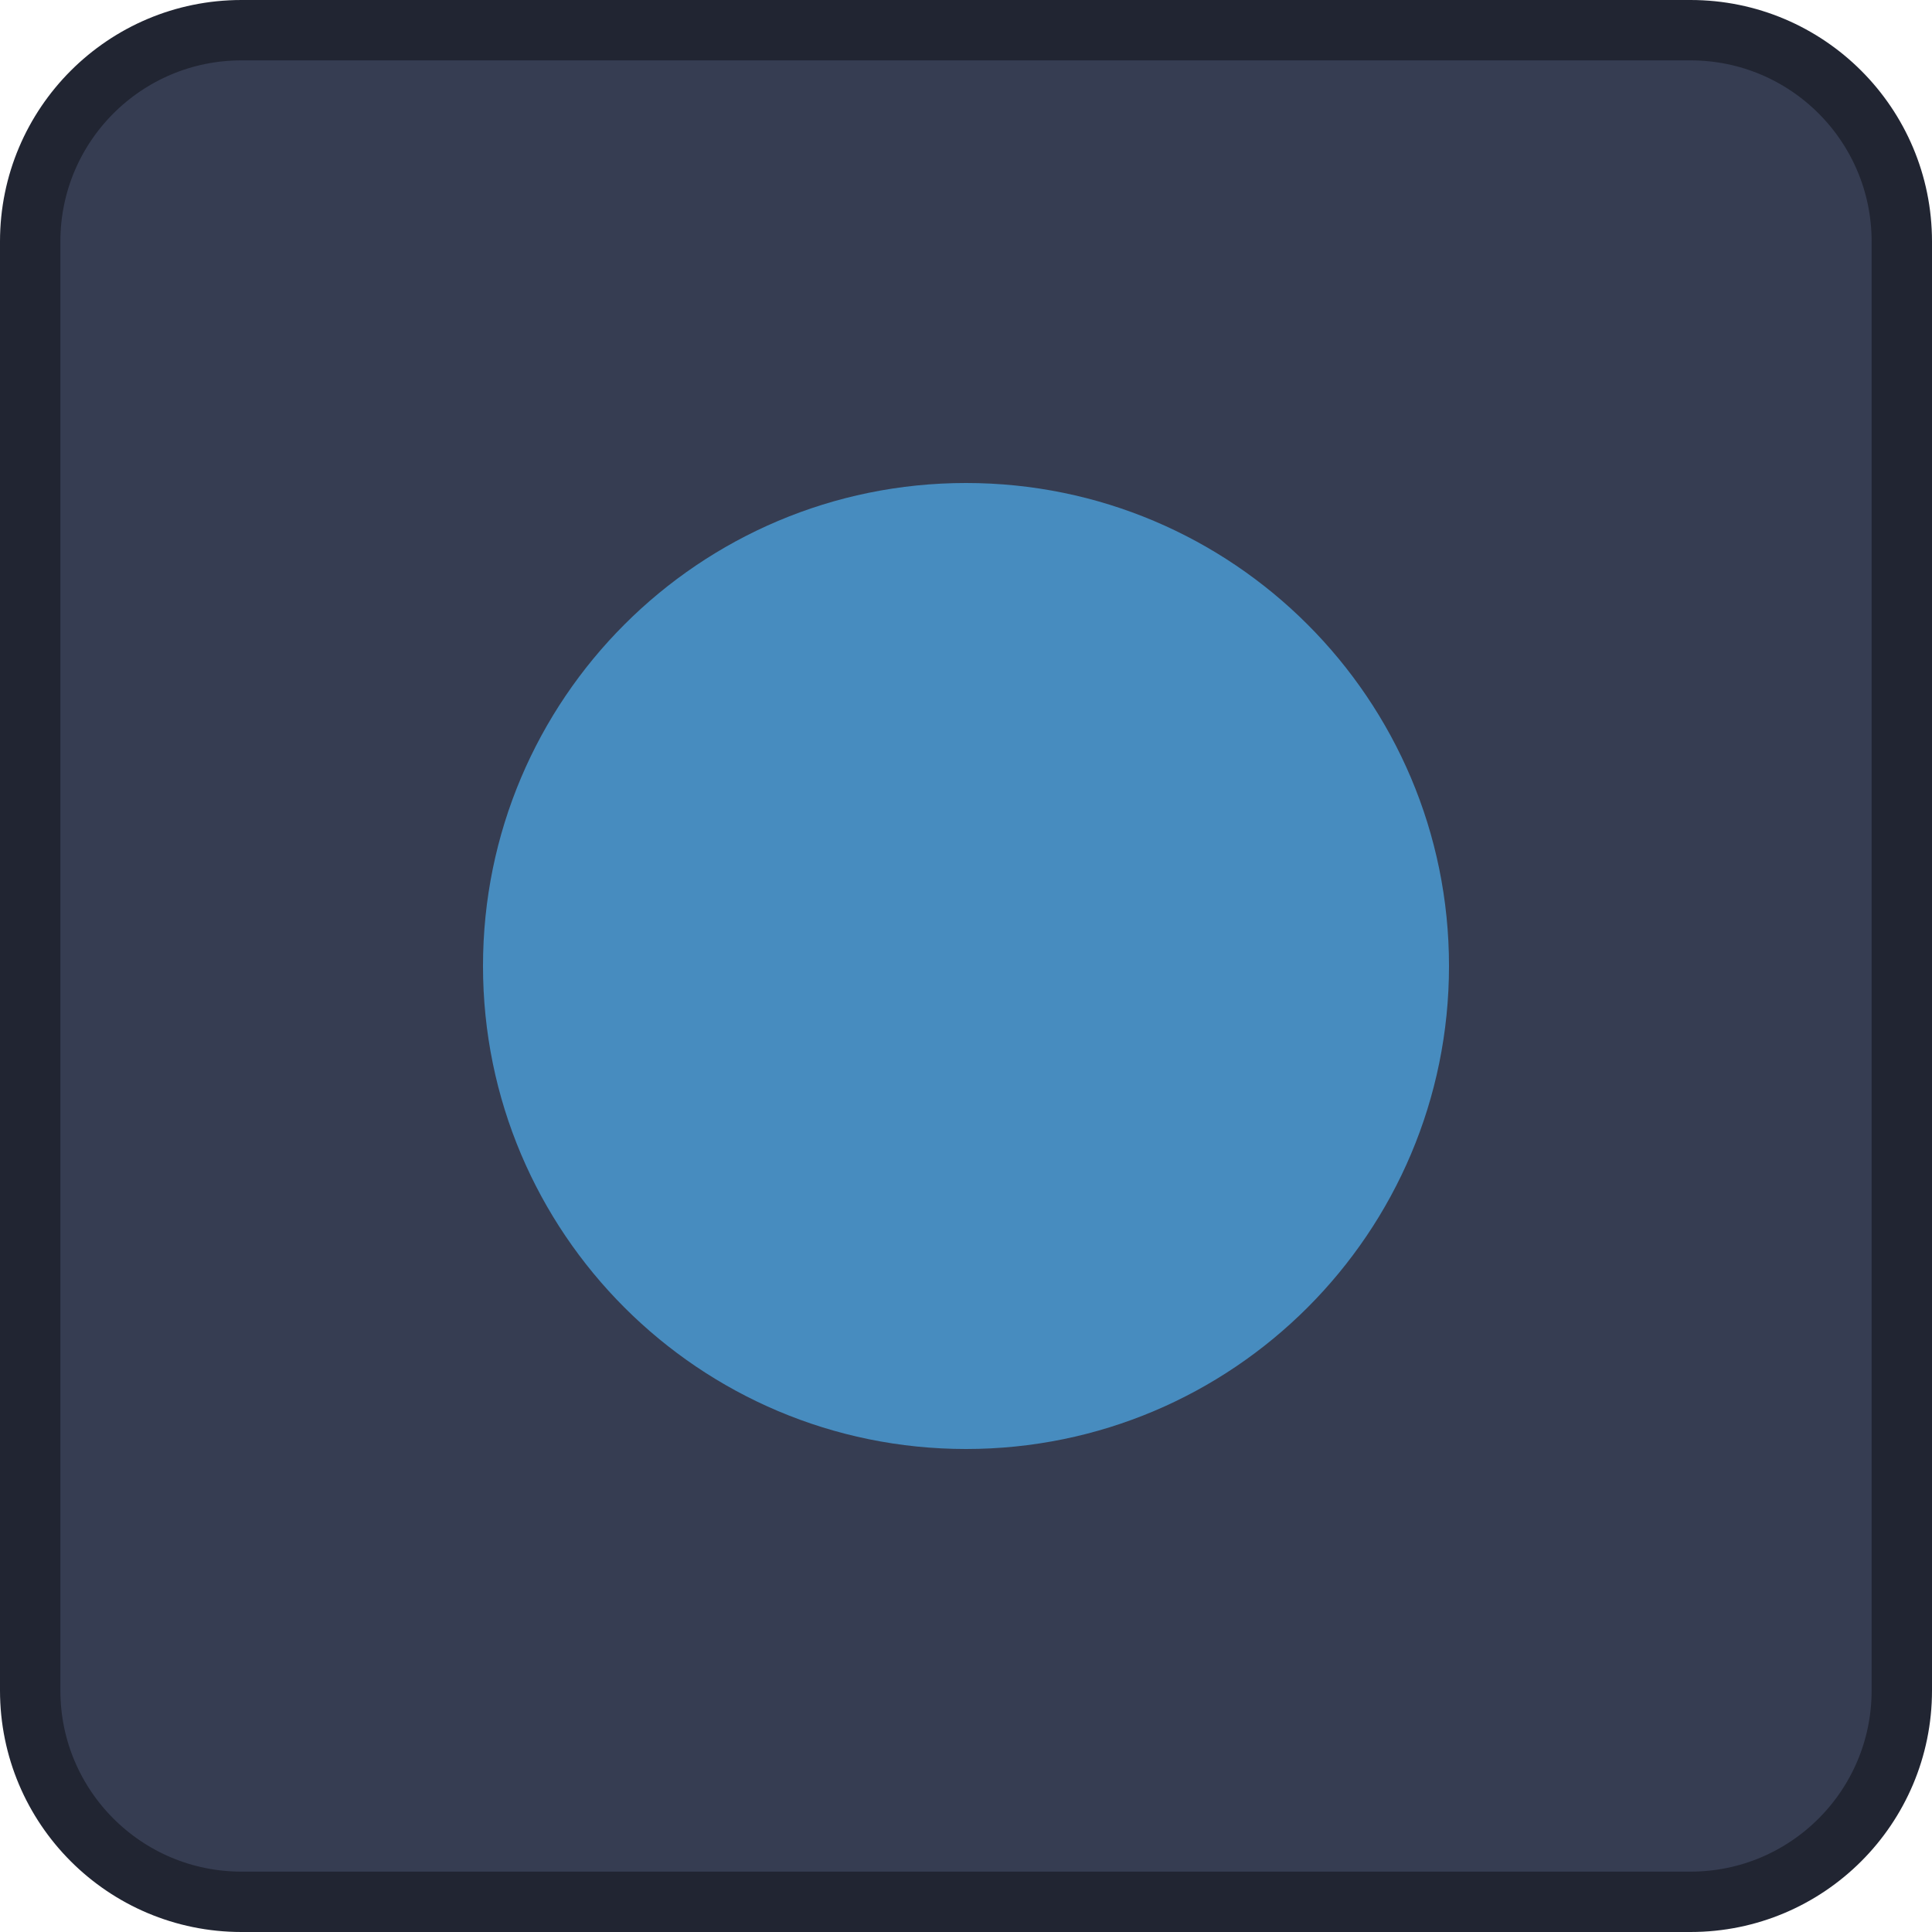
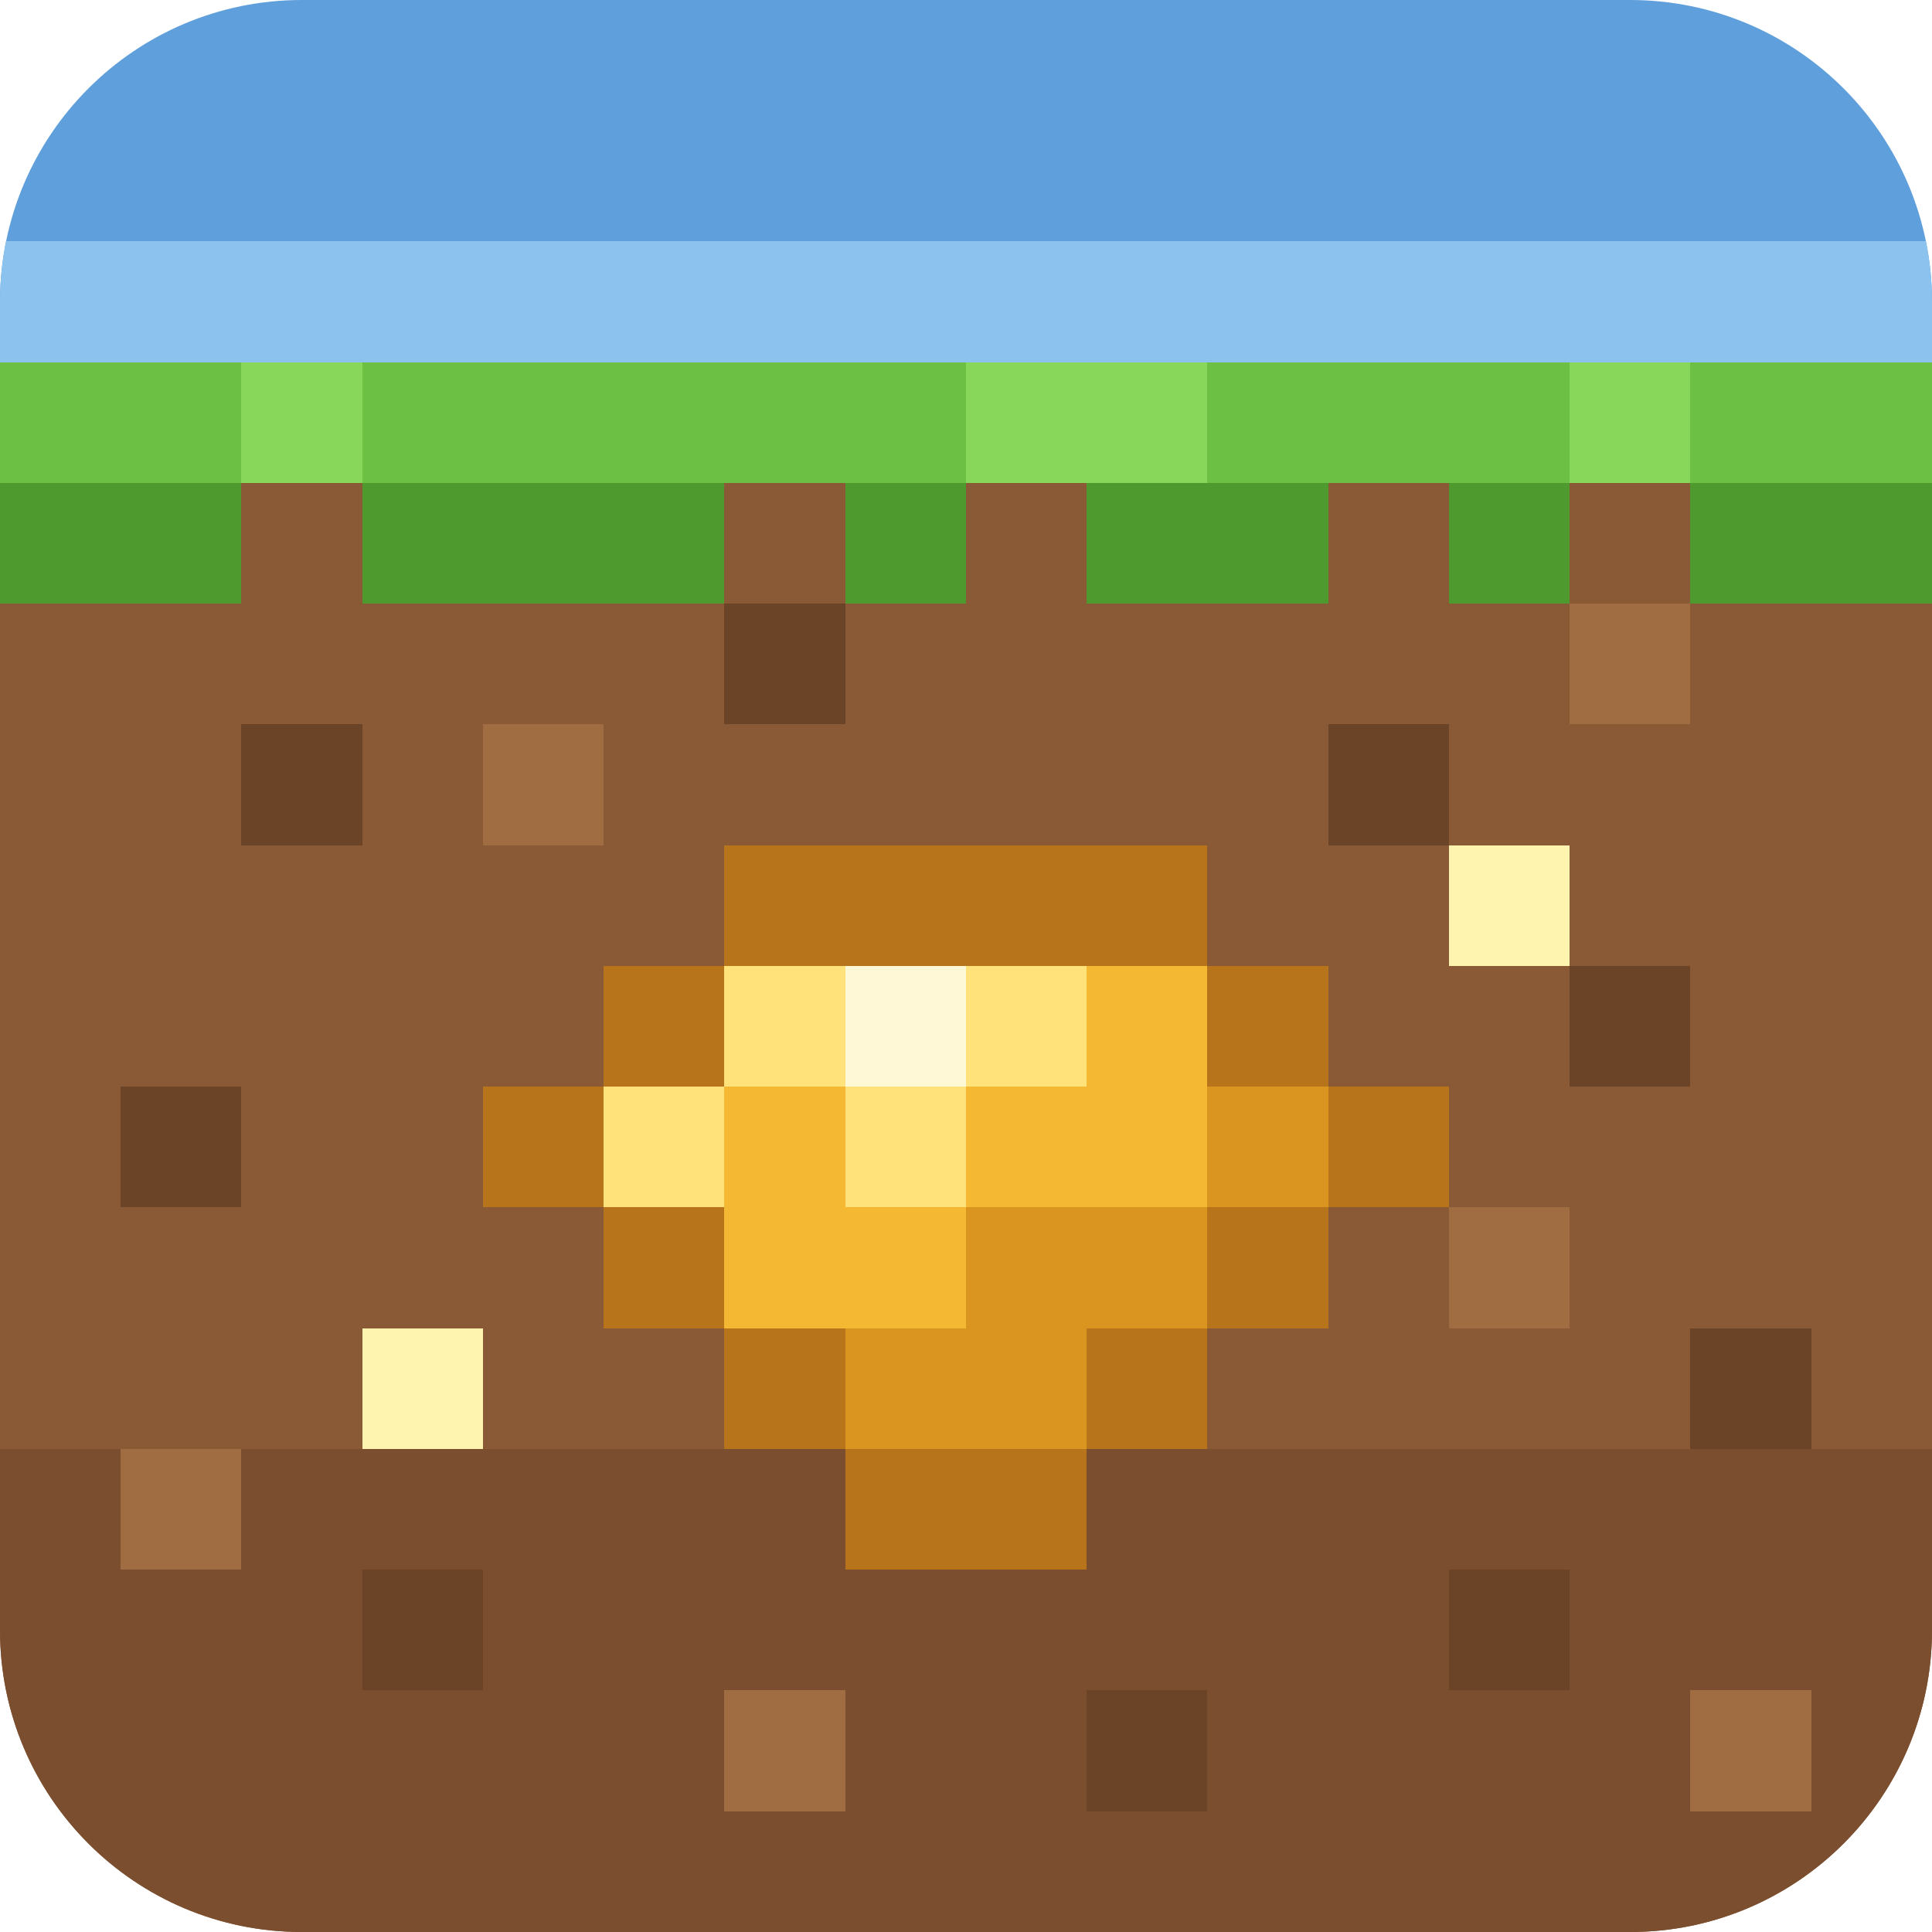
- <svg xmlns="http://www.w3.org/2000/svg" width="128" height="128">
-   <rect width="124" height="124" x="2" y="2" fill="#363d52" stroke="#212532" stroke-width="4" rx="14" />
-   <circle cx="64" cy="64" r="32" fill="#478cbf" />
+ <svg xmlns="http://www.w3.org/2000/svg" width="128" height="128" viewBox="0 0 16 16" shape-rendering="crispEdges">
+   <clipPath id="round">
+     <rect width="16" height="16" rx="2.5" />
+   </clipPath>
+   <g clip-path="url(#round)">
+     <rect width="16" height="3" fill="#5f9fdc" />
+     <rect y="2" width="16" height="1" fill="#8cc2ee" />
+     <rect y="3" width="16" height="13" fill="#8a5a36" />
+     <rect y="12" width="16" height="4" fill="#7a4e2e" />
+     <rect y="3" width="16" height="1" fill="#6cc043" />
+     <g fill="#88d65a">
+       <rect x="2" y="3" width="1" height="1" />
+       <rect x="8" y="3" width="2" height="1" />
+       <rect x="13" y="3" width="1" height="1" />
+     </g>
+     <g fill="#4f9a2e">
+       <rect x="0" y="4" width="2" height="1" />
+       <rect x="3" y="4" width="3" height="1" />
+       <rect x="7" y="4" width="1" height="1" />
+       <rect x="9" y="4" width="2" height="1" />
+       <rect x="12" y="4" width="1" height="1" />
+       <rect x="14" y="4" width="2" height="1" />
+     </g>
+     <g fill="#6b4428">
+       <rect x="2" y="6" width="1" height="1" />
+       <rect x="11" y="6" width="1" height="1" />
+       <rect x="13" y="8" width="1" height="1" />
+       <rect x="1" y="9" width="1" height="1" />
+       <rect x="14" y="11" width="1" height="1" />
+       <rect x="3" y="13" width="1" height="1" />
+       <rect x="9" y="14" width="1" height="1" />
+       <rect x="12" y="13" width="1" height="1" />
+       <rect x="6" y="5" width="1" height="1" />
+     </g>
+     <g fill="#a06d43">
+       <rect x="4" y="6" width="1" height="1" />
+       <rect x="13" y="5" width="1" height="1" />
+       <rect x="1" y="12" width="1" height="1" />
+       <rect x="12" y="10" width="1" height="1" />
+       <rect x="6" y="14" width="1" height="1" />
+       <rect x="14" y="14" width="1" height="1" />
+     </g>
+     <g fill="#b8741a">
+       <rect x="6" y="7" width="4" height="1" />
+       <rect x="5" y="8" width="1" height="1" />
+       <rect x="10" y="8" width="1" height="1" />
+       <rect x="4" y="9" width="1" height="1" />
+       <rect x="11" y="9" width="1" height="1" />
+       <rect x="5" y="10" width="1" height="1" />
+       <rect x="10" y="10" width="1" height="1" />
+       <rect x="6" y="11" width="1" height="1" />
+       <rect x="9" y="11" width="1" height="1" />
+       <rect x="7" y="12" width="2" height="1" />
+     </g>
+     <g fill="#ffe27a">
+       <rect x="6" y="8" width="1" height="1" />
+       <rect x="8" y="8" width="1" height="1" />
+       <rect x="5" y="9" width="1" height="1" />
+       <rect x="7" y="9" width="1" height="1" />
+     </g>
+     <g fill="#f5b833">
+       <rect x="9" y="8" width="1" height="1" />
+       <rect x="6" y="9" width="1" height="1" />
+       <rect x="8" y="9" width="2" height="1" />
+       <rect x="6" y="10" width="2" height="1" />
+     </g>
+     <g fill="#d9951f">
+       <rect x="10" y="9" width="1" height="1" />
+       <rect x="8" y="10" width="2" height="1" />
+       <rect x="7" y="11" width="2" height="1" />
+     </g>
+     <rect x="7" y="8" width="1" height="1" fill="#fff8d6" />
+     <g fill="#fff3b0">
+       <rect x="12" y="7" width="1" height="1" />
+       <rect x="3" y="11" width="1" height="1" />
+     </g>
+   </g>
</svg>
